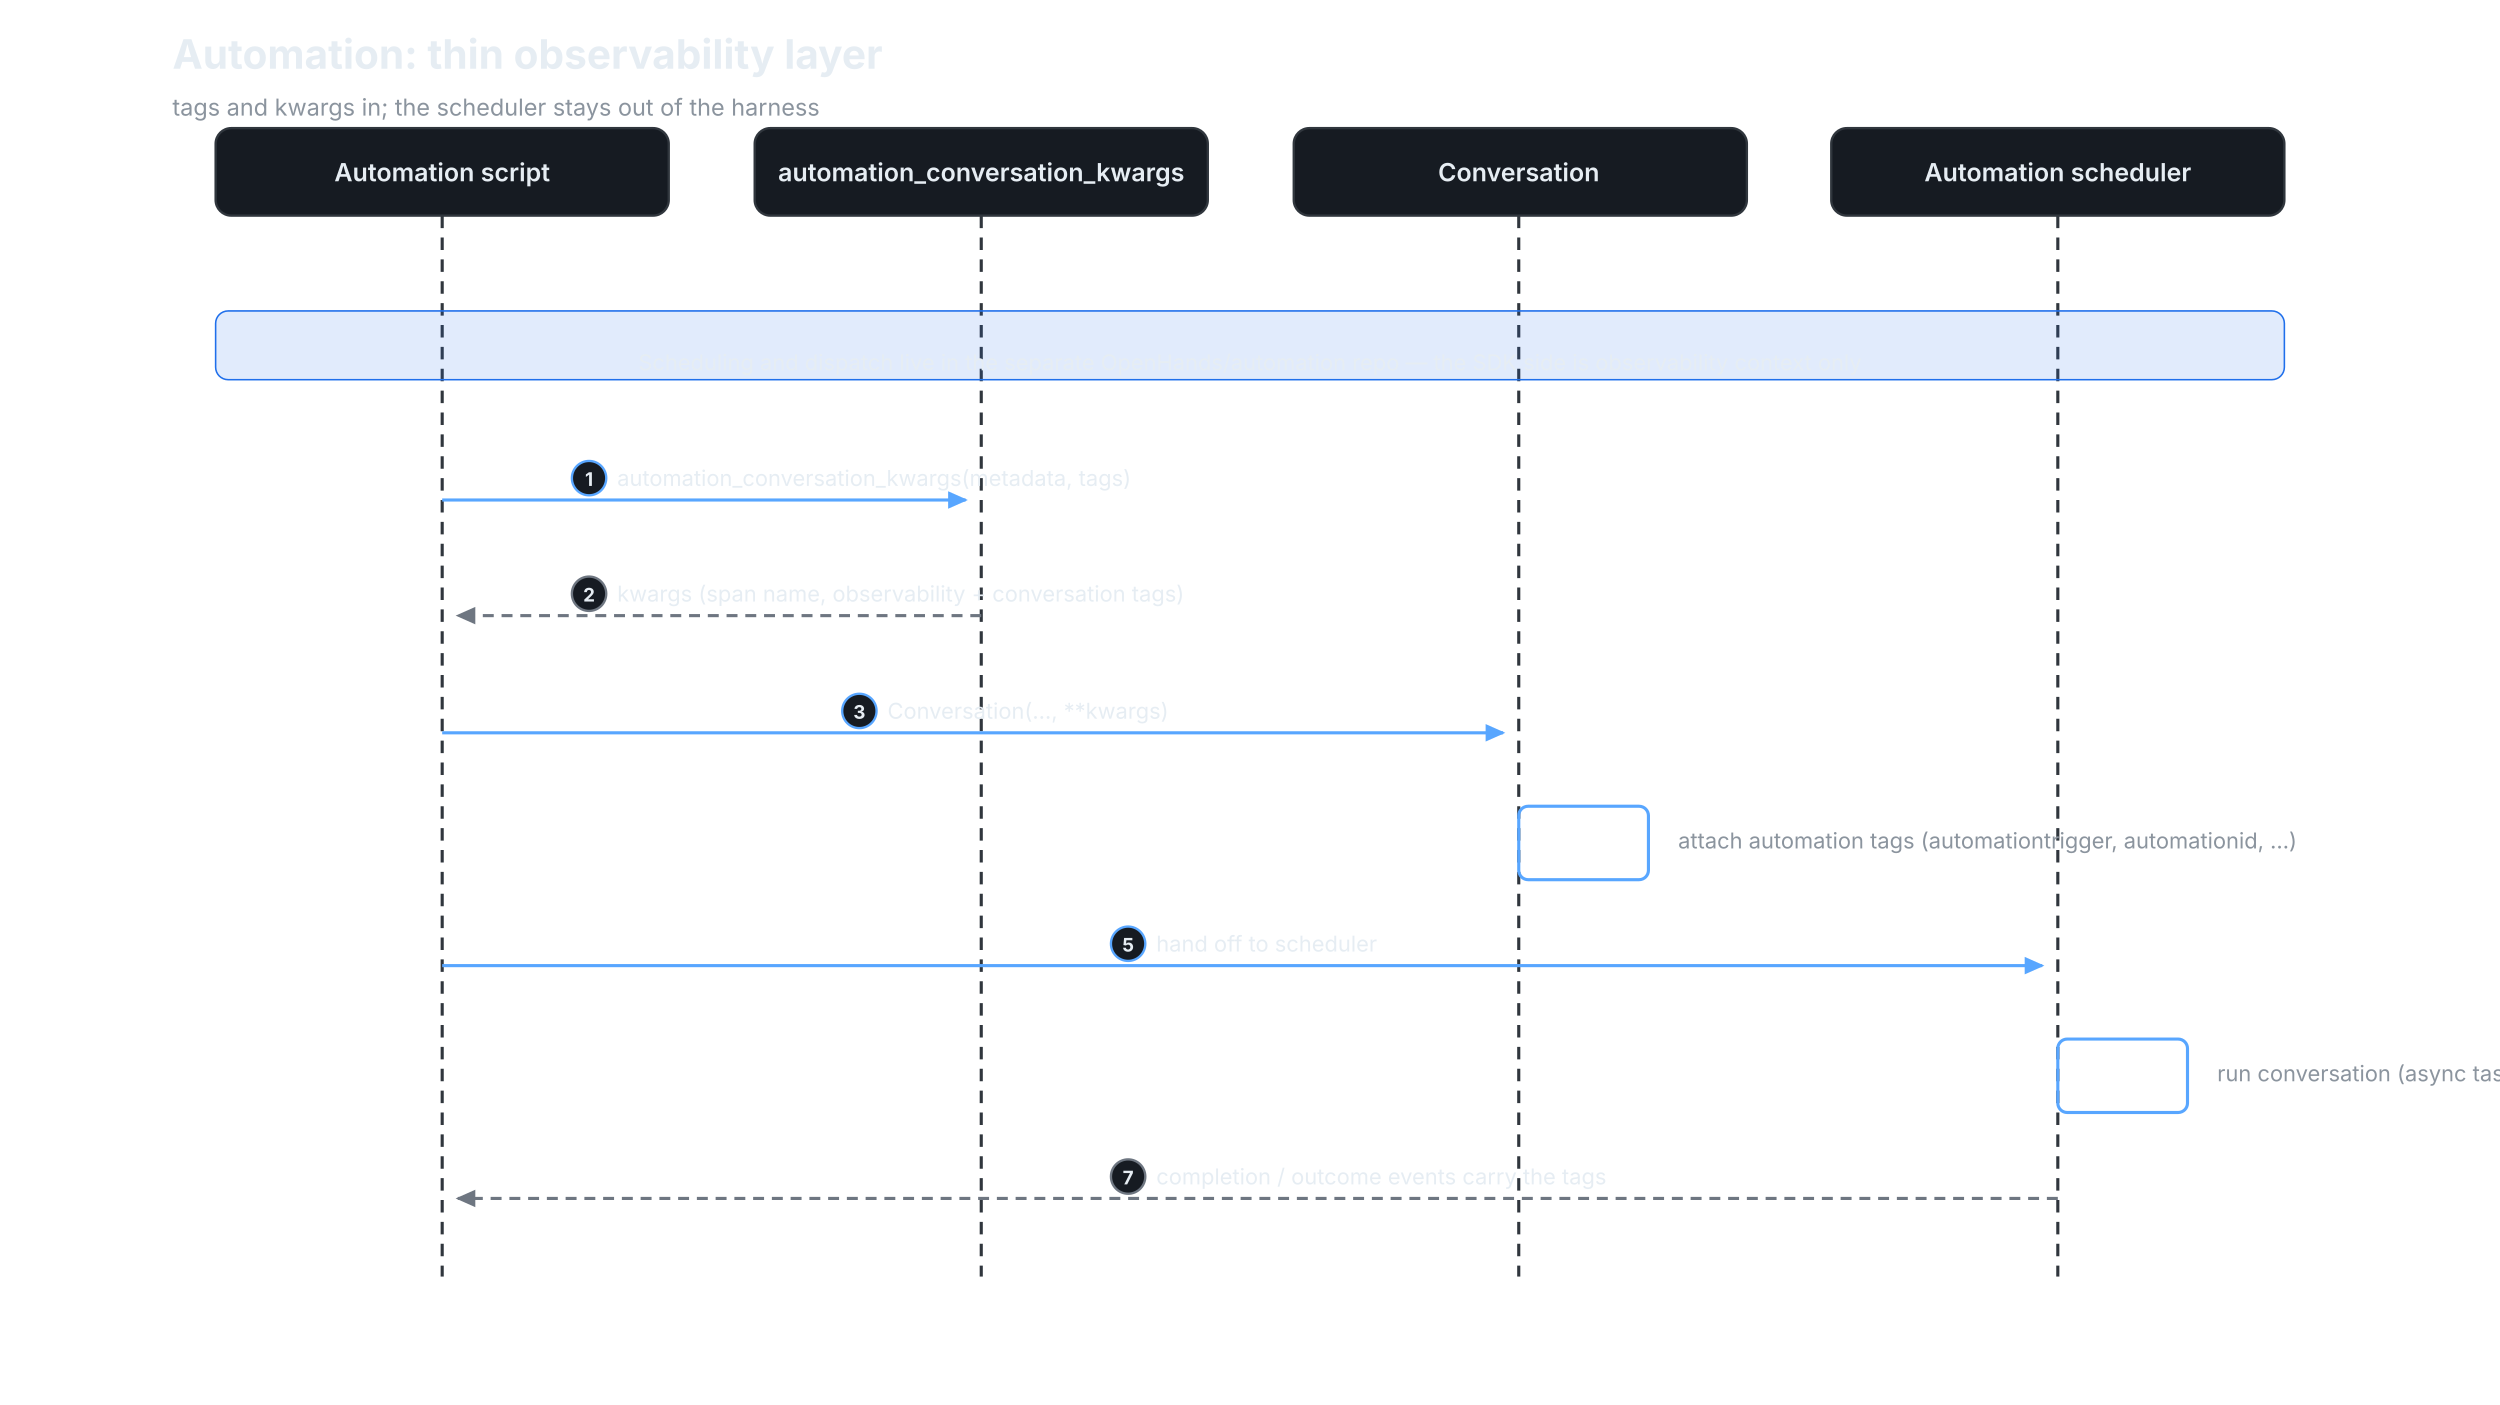
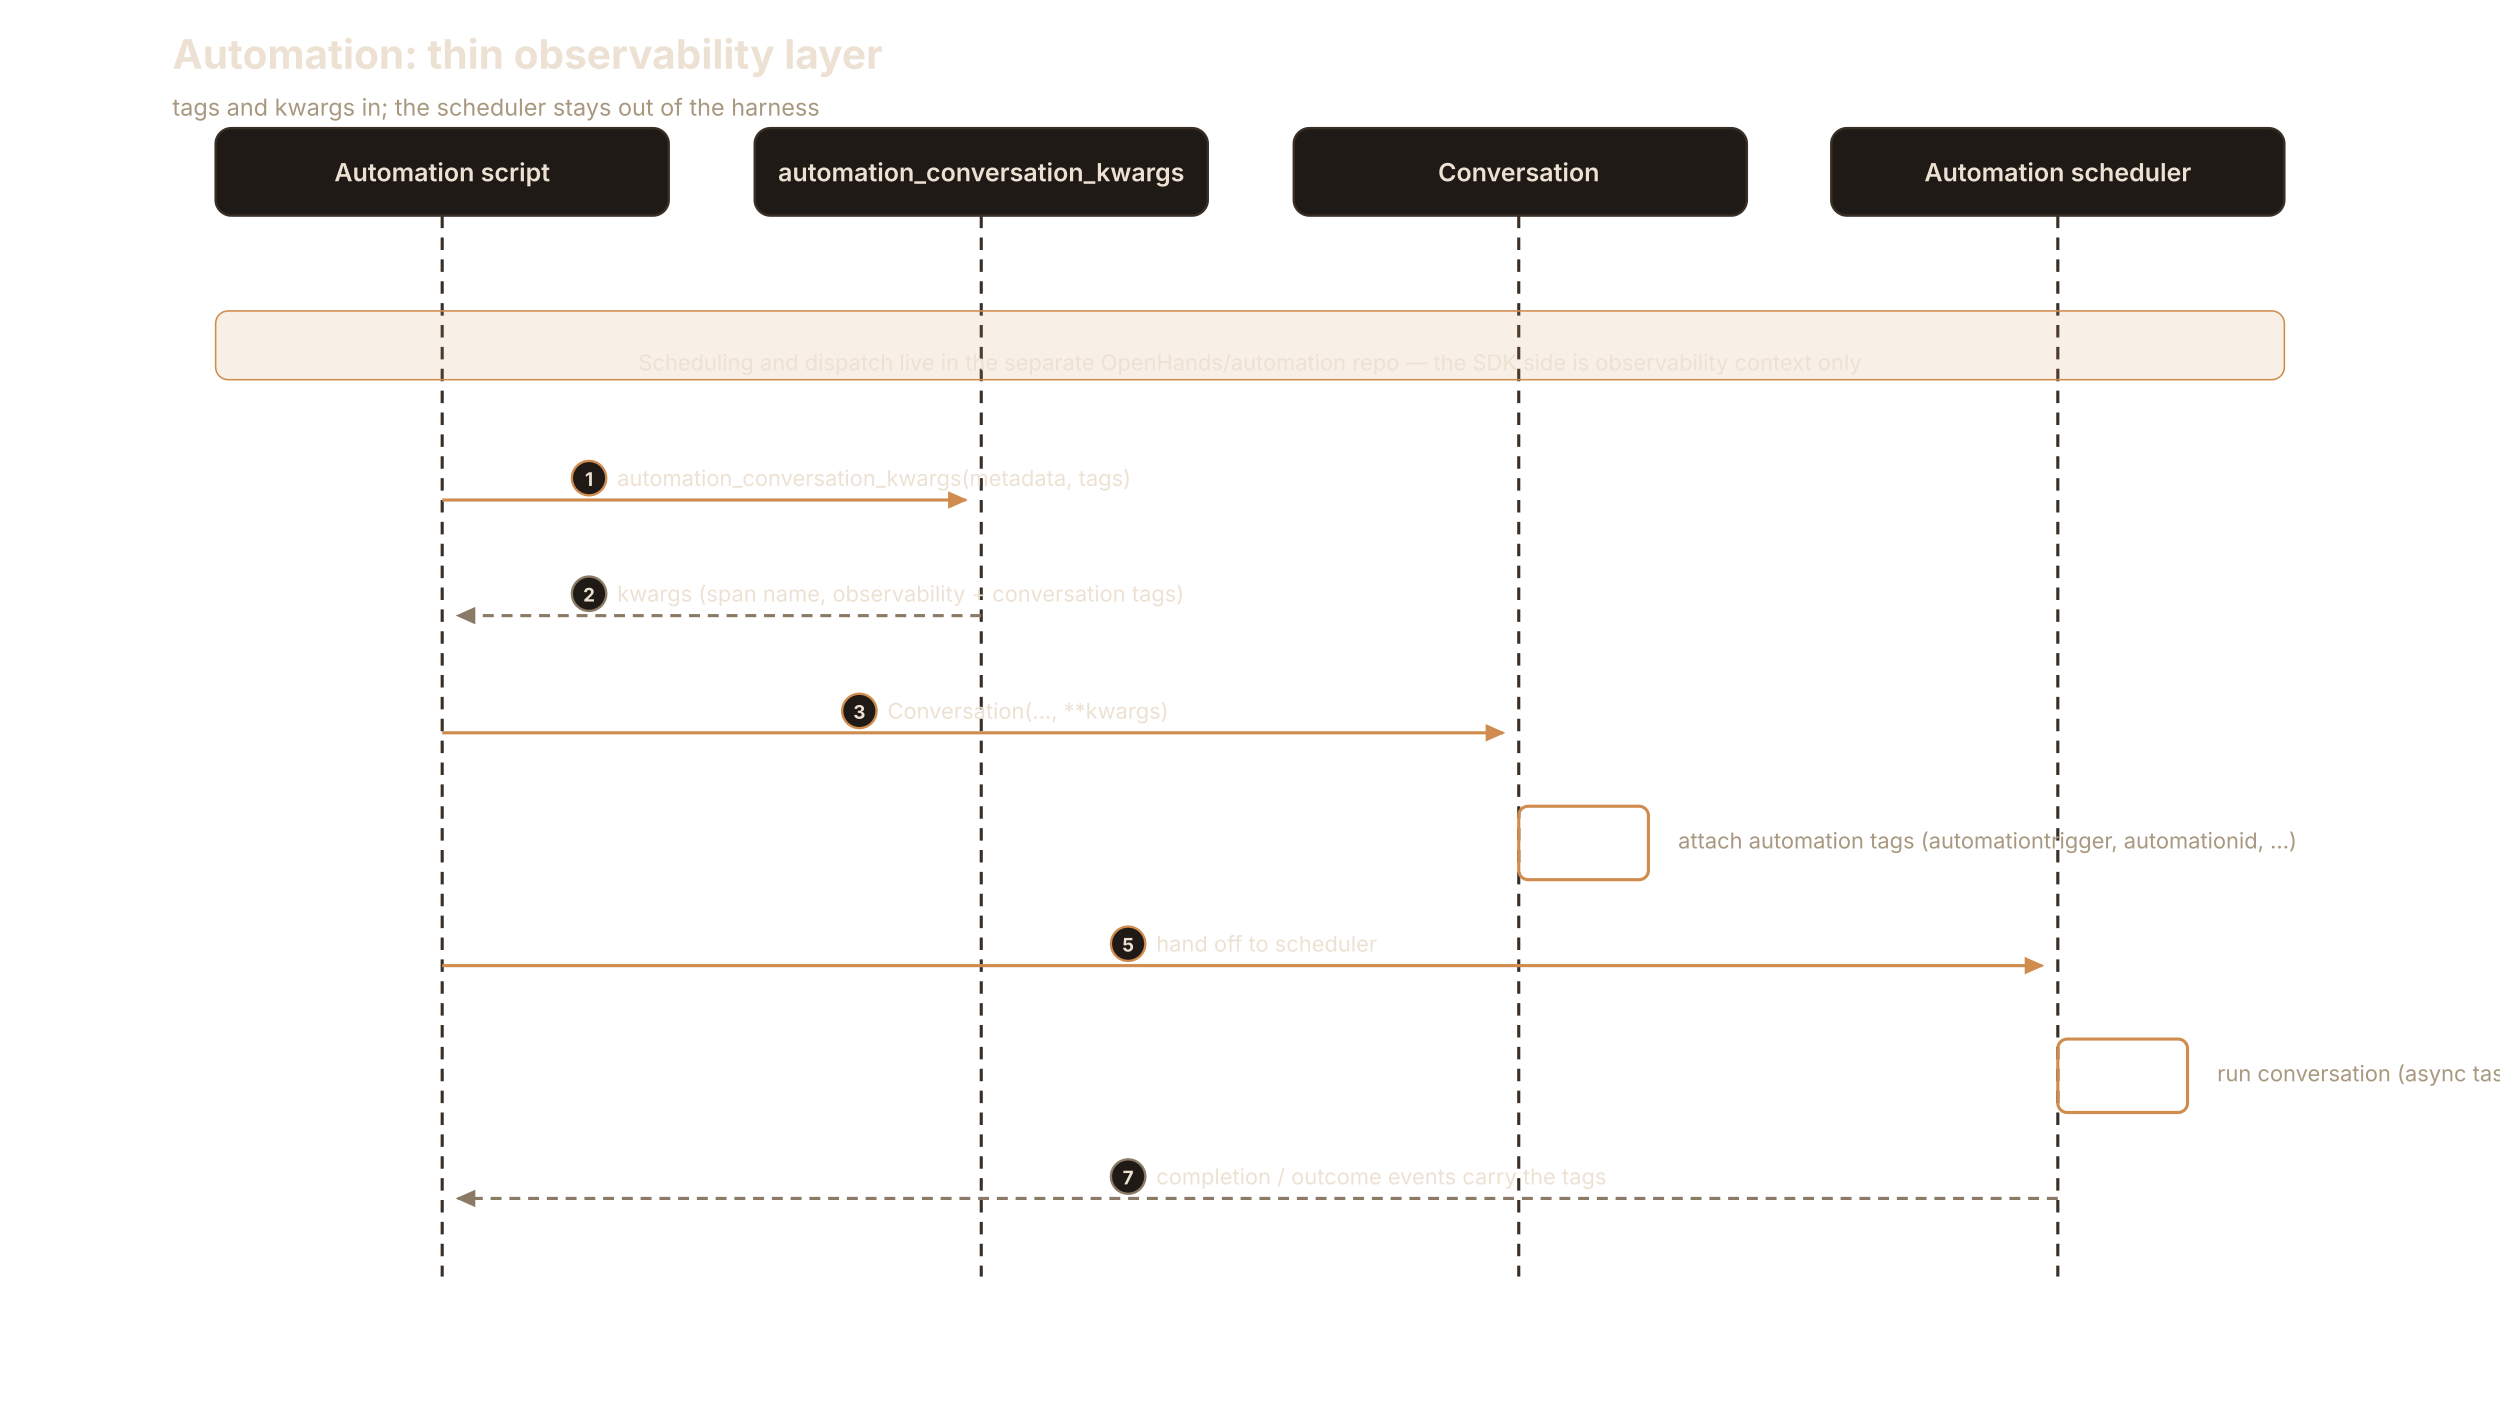
<svg xmlns="http://www.w3.org/2000/svg" viewBox="0 0 1600 899" width="1600" font-family="system-ui, -apple-system, sans-serif">
  <defs>
    <marker id="arrc" viewBox="0 0 10 10" refX="8" refY="5" markerWidth="7" markerHeight="7" orient="auto-start-reverse">
-       <path d="M 0 1 L 9 5 L 0 9 z" fill="#58a6ff" />
+       <path d="M 0 1 L 9 5 L 0 9 z" fill="#d08c4e" />
    </marker>
    <marker id="arrr" viewBox="0 0 10 10" refX="8" refY="5" markerWidth="7" markerHeight="7" orient="auto-start-reverse">
-       <path d="M 0 1 L 9 5 L 0 9 z" fill="#6e7681" />
+       <path d="M 0 1 L 9 5 L 0 9 z" fill="#8a7a66" />
    </marker>
  </defs>
-   <text x="110.345" y="44" font-size="26" font-weight="700" fill="#e6edf3">Automation: thin observability layer</text>
-   <text x="110.345" y="74" font-size="15" fill="#8b949e">tags and kwargs in; the scheduler stays out of the harness</text>
-   <line x1="283" y1="110" x2="283" y2="817" stroke="#30363d" stroke-width="2" stroke-dasharray="8 6" />
-   <rect x="138" y="82" width="290" height="56" rx="10" fill="#161b22" stroke="#30363d" stroke-width="1.5" />
-   <text x="283" y="116" text-anchor="middle" font-size="16" font-weight="600" fill="#e6edf3">Automation script</text>
-   <line x1="628" y1="110" x2="628" y2="817" stroke="#30363d" stroke-width="2" stroke-dasharray="8 6" />
-   <rect x="483" y="82" width="290" height="56" rx="10" fill="#161b22" stroke="#30363d" stroke-width="1.5" />
-   <text x="628" y="116" text-anchor="middle" font-size="16" font-weight="600" fill="#e6edf3">automation_conversation_kwargs</text>
-   <line x1="972" y1="110" x2="972" y2="817" stroke="#30363d" stroke-width="2" stroke-dasharray="8 6" />
-   <rect x="828" y="82" width="290" height="56" rx="10" fill="#161b22" stroke="#30363d" stroke-width="1.5" />
-   <text x="972" y="116" text-anchor="middle" font-size="16" font-weight="600" fill="#e6edf3">Conversation</text>
-   <line x1="1317" y1="110" x2="1317" y2="817" stroke="#30363d" stroke-width="2" stroke-dasharray="8 6" />
-   <rect x="1172" y="82" width="290" height="56" rx="10" fill="#161b22" stroke="#30363d" stroke-width="1.5" />
-   <text x="1317" y="116" text-anchor="middle" font-size="16" font-weight="600" fill="#e6edf3">Automation scheduler</text>
-   <rect x="138" y="199" width="1324" height="44" rx="8" fill="#1f6feb22" stroke="#1f6feb" stroke-width="1" />
-   <text x="800" y="237" text-anchor="middle" font-size="14" fill="#e6edf3">Scheduling and dispatch live in the separate OpenHands/automation repo — the SDK side is observability context only</text>
-   <line x1="283" y1="320" x2="618" y2="320" stroke="#58a6ff" stroke-width="2" marker-end="url(#arrc)" />
-   <circle cx="377" cy="306" r="11" fill="#161b22" stroke="#58a6ff" stroke-width="1.5" />
-   <text x="377" y="311" text-anchor="middle" font-size="12" font-weight="700" fill="#e6edf3">1</text>
-   <text x="395" y="311" font-size="14" fill="#e6edf3">automation_conversation_kwargs(metadata, tags)</text>
-   <line x1="628" y1="394" x2="293" y2="394" stroke="#6e7681" stroke-width="2" stroke-dasharray="7 5" marker-end="url(#arrr)" />
-   <circle cx="377" cy="380" r="11" fill="#161b22" stroke="#6e7681" stroke-width="1.5" />
-   <text x="377" y="385" text-anchor="middle" font-size="12" font-weight="700" fill="#e6edf3">2</text>
-   <text x="395" y="385" font-size="14" fill="#e6edf3">kwargs (span name, observability + conversation tags)</text>
-   <line x1="283" y1="469" x2="962" y2="469" stroke="#58a6ff" stroke-width="2" marker-end="url(#arrc)" />
-   <circle cx="550" cy="455" r="11" fill="#161b22" stroke="#58a6ff" stroke-width="1.5" />
-   <text x="550" y="460" text-anchor="middle" font-size="12" font-weight="700" fill="#e6edf3">3</text>
-   <text x="568" y="460" font-size="14" fill="#e6edf3">Conversation(..., **kwargs)</text>
-   <rect x="972" y="516" width="83" height="47" rx="6" fill="none" stroke="#58a6ff" stroke-width="2" />
-   <text x="1074" y="543" font-size="14" fill="#8b949e">attach automation tags (automationtrigger, automationid, ...)</text>
-   <line x1="283" y1="618" x2="1307" y2="618" stroke="#58a6ff" stroke-width="2" marker-end="url(#arrc)" />
-   <circle cx="722" cy="604" r="11" fill="#161b22" stroke="#58a6ff" stroke-width="1.5" />
-   <text x="722" y="609" text-anchor="middle" font-size="12" font-weight="700" fill="#e6edf3">5</text>
-   <text x="740" y="609" font-size="14" fill="#e6edf3">hand off to scheduler</text>
-   <rect x="1317" y="665" width="83" height="47" rx="6" fill="none" stroke="#58a6ff" stroke-width="2" />
-   <text x="1419" y="692" font-size="14" fill="#8b949e">run conversation (async task, tagged + observable)</text>
-   <line x1="1317" y1="767" x2="293" y2="767" stroke="#6e7681" stroke-width="2" stroke-dasharray="7 5" marker-end="url(#arrr)" />
-   <circle cx="722" cy="753" r="11" fill="#161b22" stroke="#6e7681" stroke-width="1.5" />
-   <text x="722" y="758" text-anchor="middle" font-size="12" font-weight="700" fill="#e6edf3">7</text>
-   <text x="740" y="758" font-size="14" fill="#e6edf3">completion / outcome events carry the tags</text>
+   <text x="110.345" y="44" font-size="26" font-weight="700" fill="#ece1d3">Automation: thin observability layer</text>
+   <text x="110.345" y="74" font-size="15" fill="#a89880">tags and kwargs in; the scheduler stays out of the harness</text>
+   <line x1="283" y1="110" x2="283" y2="817" stroke="#3a2f26" stroke-width="2" stroke-dasharray="8 6" />
+   <rect x="138" y="82" width="290" height="56" rx="10" fill="#1f1a15" stroke="#3a2f26" stroke-width="1.5" />
+   <text x="283" y="116" text-anchor="middle" font-size="16" font-weight="600" fill="#ece1d3">Automation script</text>
+   <line x1="628" y1="110" x2="628" y2="817" stroke="#3a2f26" stroke-width="2" stroke-dasharray="8 6" />
+   <rect x="483" y="82" width="290" height="56" rx="10" fill="#1f1a15" stroke="#3a2f26" stroke-width="1.5" />
+   <text x="628" y="116" text-anchor="middle" font-size="16" font-weight="600" fill="#ece1d3">automation_conversation_kwargs</text>
+   <line x1="972" y1="110" x2="972" y2="817" stroke="#3a2f26" stroke-width="2" stroke-dasharray="8 6" />
+   <rect x="828" y="82" width="290" height="56" rx="10" fill="#1f1a15" stroke="#3a2f26" stroke-width="1.5" />
+   <text x="972" y="116" text-anchor="middle" font-size="16" font-weight="600" fill="#ece1d3">Conversation</text>
+   <line x1="1317" y1="110" x2="1317" y2="817" stroke="#3a2f26" stroke-width="2" stroke-dasharray="8 6" />
+   <rect x="1172" y="82" width="290" height="56" rx="10" fill="#1f1a15" stroke="#3a2f26" stroke-width="1.5" />
+   <text x="1317" y="116" text-anchor="middle" font-size="16" font-weight="600" fill="#ece1d3">Automation scheduler</text>
+   <rect x="138" y="199" width="1324" height="44" rx="8" fill="#d08c4e22" stroke="#d08c4e" stroke-width="1" />
+   <text x="800" y="237" text-anchor="middle" font-size="14" fill="#ece1d3">Scheduling and dispatch live in the separate OpenHands/automation repo — the SDK side is observability context only</text>
+   <line x1="283" y1="320" x2="618" y2="320" stroke="#d08c4e" stroke-width="2" marker-end="url(#arrc)" />
+   <circle cx="377" cy="306" r="11" fill="#1f1a15" stroke="#d08c4e" stroke-width="1.5" />
+   <text x="377" y="311" text-anchor="middle" font-size="12" font-weight="700" fill="#ece1d3">1</text>
+   <text x="395" y="311" font-size="14" fill="#ece1d3">automation_conversation_kwargs(metadata, tags)</text>
+   <line x1="628" y1="394" x2="293" y2="394" stroke="#8a7a66" stroke-width="2" stroke-dasharray="7 5" marker-end="url(#arrr)" />
+   <circle cx="377" cy="380" r="11" fill="#1f1a15" stroke="#8a7a66" stroke-width="1.5" />
+   <text x="377" y="385" text-anchor="middle" font-size="12" font-weight="700" fill="#ece1d3">2</text>
+   <text x="395" y="385" font-size="14" fill="#ece1d3">kwargs (span name, observability + conversation tags)</text>
+   <line x1="283" y1="469" x2="962" y2="469" stroke="#d08c4e" stroke-width="2" marker-end="url(#arrc)" />
+   <circle cx="550" cy="455" r="11" fill="#1f1a15" stroke="#d08c4e" stroke-width="1.5" />
+   <text x="550" y="460" text-anchor="middle" font-size="12" font-weight="700" fill="#ece1d3">3</text>
+   <text x="568" y="460" font-size="14" fill="#ece1d3">Conversation(..., **kwargs)</text>
+   <rect x="972" y="516" width="83" height="47" rx="6" fill="none" stroke="#d08c4e" stroke-width="2" />
+   <text x="1074" y="543" font-size="14" fill="#a89880">attach automation tags (automationtrigger, automationid, ...)</text>
+   <line x1="283" y1="618" x2="1307" y2="618" stroke="#d08c4e" stroke-width="2" marker-end="url(#arrc)" />
+   <circle cx="722" cy="604" r="11" fill="#1f1a15" stroke="#d08c4e" stroke-width="1.5" />
+   <text x="722" y="609" text-anchor="middle" font-size="12" font-weight="700" fill="#ece1d3">5</text>
+   <text x="740" y="609" font-size="14" fill="#ece1d3">hand off to scheduler</text>
+   <rect x="1317" y="665" width="83" height="47" rx="6" fill="none" stroke="#d08c4e" stroke-width="2" />
+   <text x="1419" y="692" font-size="14" fill="#a89880">run conversation (async task, tagged + observable)</text>
+   <line x1="1317" y1="767" x2="293" y2="767" stroke="#8a7a66" stroke-width="2" stroke-dasharray="7 5" marker-end="url(#arrr)" />
+   <circle cx="722" cy="753" r="11" fill="#1f1a15" stroke="#8a7a66" stroke-width="1.5" />
+   <text x="722" y="758" text-anchor="middle" font-size="12" font-weight="700" fill="#ece1d3">7</text>
+   <text x="740" y="758" font-size="14" fill="#ece1d3">completion / outcome events carry the tags</text>
</svg>
